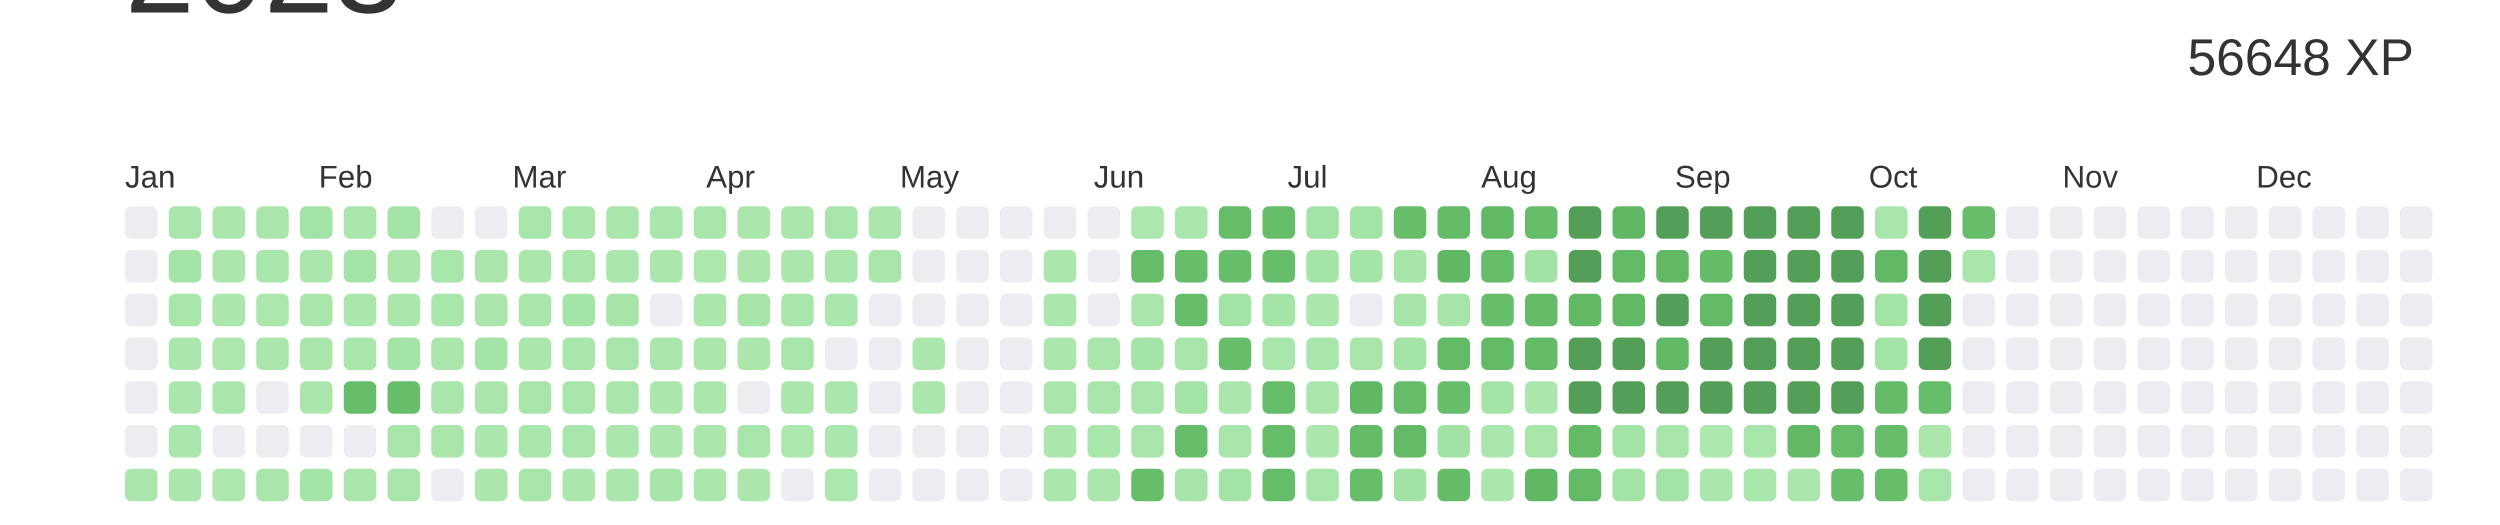
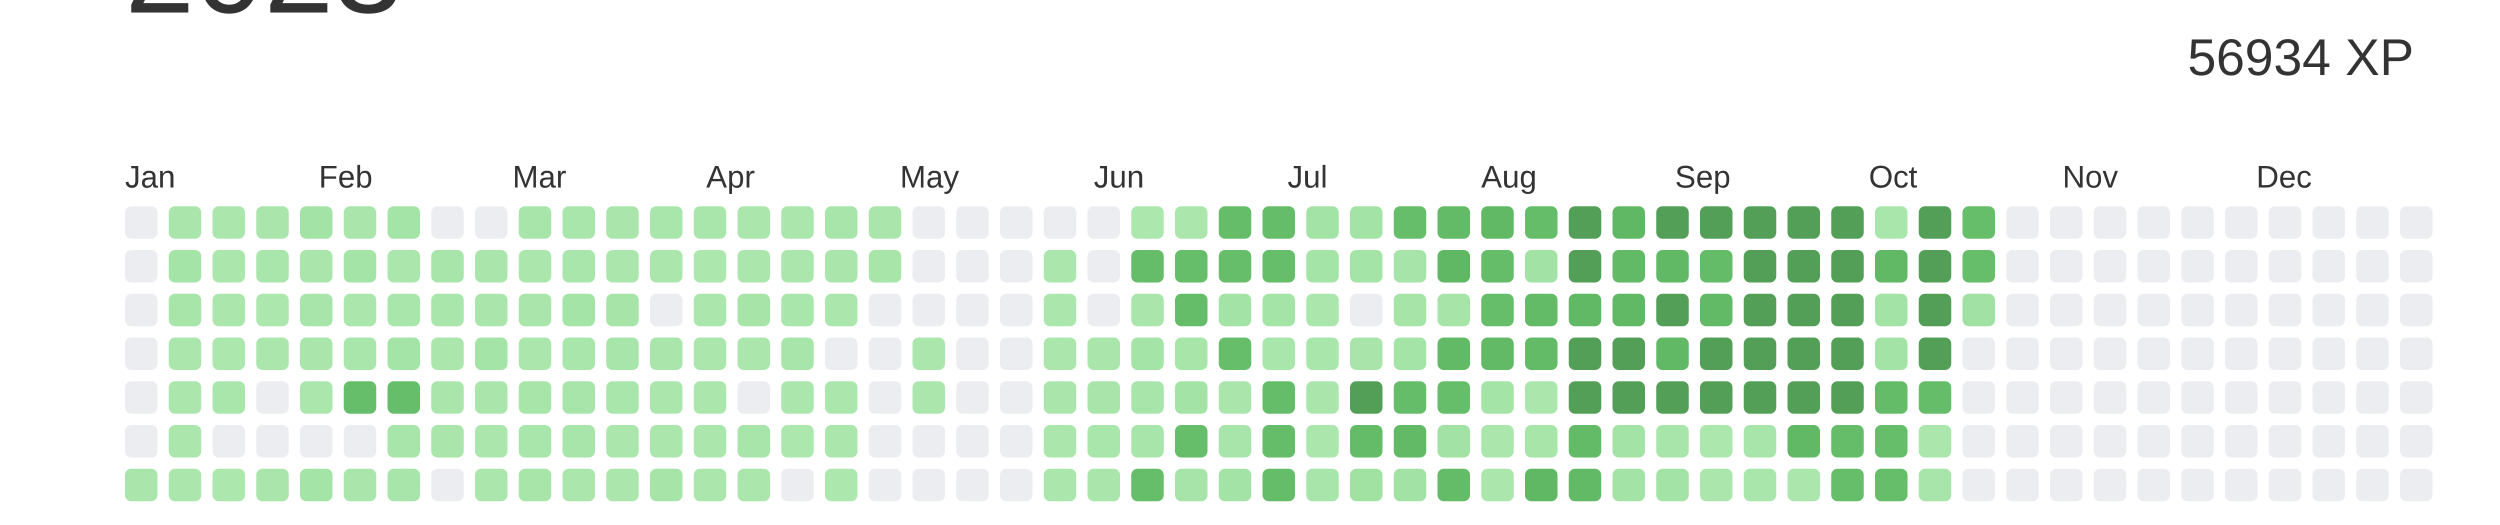
<svg xmlns="http://www.w3.org/2000/svg" baseProfile="full" height="42mm" version="1.1" viewBox="0,0,200,42" width="200mm">
  <defs />
  <rect fill="#ffffff" height="42" width="200" x="0" y="0" />
  <text alignment-baseline="hanging" fill="#333333" style="font-size:10.0px; font-family:Arial;" x="10" y="1">2023</text>
-   <text alignment-baseline="hanging" fill="#333333" style="font-size:4.125px; font-family:Arial;" x="175" y="6">56648 XP</text>
+   <text alignment-baseline="hanging" fill="#333333" style="font-size:4.125px; font-family:Arial;" x="175" y="6">56934 XP</text>
  <text fill="#333333" style="font-size:2.5px; font-family:Arial" x="10.0" y="15">Jan</text>
  <text fill="#333333" style="font-size:2.5px; font-family:Arial" x="25.5" y="15">Feb</text>
  <text fill="#333333" style="font-size:2.5px; font-family:Arial" x="41.0" y="15">Mar</text>
  <text fill="#333333" style="font-size:2.5px; font-family:Arial" x="56.5" y="15">Apr</text>
  <text fill="#333333" style="font-size:2.5px; font-family:Arial" x="72.0" y="15">May</text>
  <text fill="#333333" style="font-size:2.5px; font-family:Arial" x="87.5" y="15">Jun</text>
  <text fill="#333333" style="font-size:2.5px; font-family:Arial" x="103.0" y="15">Jul</text>
  <text fill="#333333" style="font-size:2.5px; font-family:Arial" x="118.5" y="15">Aug</text>
  <text fill="#333333" style="font-size:2.5px; font-family:Arial" x="134.0" y="15">Sep</text>
  <text fill="#333333" style="font-size:2.5px; font-family:Arial" x="149.5" y="15">Oct</text>
  <text fill="#333333" style="font-size:2.5px; font-family:Arial" x="165.0" y="15">Nov</text>
  <text fill="#333333" style="font-size:2.5px; font-family:Arial" x="180.5" y="15">Dec</text>
  <rect fill="#EBEDF0" height="2.6" rx="0.5" ry="0.5" width="2.6" x="10.0" y="16.5" />
  <rect fill="#EBEDF0" height="2.6" rx="0.5" ry="0.5" width="2.6" x="10.0" y="20.0" />
  <rect fill="#EBEDF0" height="2.6" rx="0.5" ry="0.5" width="2.6" x="10.0" y="23.5" />
  <rect fill="#EBEDF0" height="2.6" rx="0.5" ry="0.5" width="2.6" x="10.0" y="27.0" />
  <rect fill="#EBEDF0" height="2.6" rx="0.5" ry="0.5" width="2.6" x="10.0" y="30.5" />
  <rect fill="#EBEDF0" height="2.6" rx="0.5" ry="0.5" width="2.6" x="10.0" y="34.0" />
  <rect fill="#aae6ac" height="2.6" rx="0.5" ry="0.5" width="2.6" x="10.0" y="37.5" />
  <rect fill="#aae6ac" height="2.6" rx="0.5" ry="0.5" width="2.6" x="13.5" y="16.5" />
  <rect fill="#a5e4a7" height="2.6" rx="0.5" ry="0.5" width="2.6" x="13.5" y="20.0" />
  <rect fill="#a7e5a9" height="2.6" rx="0.5" ry="0.5" width="2.6" x="13.5" y="23.5" />
  <rect fill="#abe7ad" height="2.6" rx="0.5" ry="0.5" width="2.6" x="13.5" y="27.0" />
  <rect fill="#abe7ad" height="2.6" rx="0.5" ry="0.5" width="2.6" x="13.5" y="30.5" />
  <rect fill="#abe7ad" height="2.6" rx="0.5" ry="0.5" width="2.6" x="13.5" y="34.0" />
  <rect fill="#abe7ad" height="2.6" rx="0.5" ry="0.5" width="2.6" x="13.5" y="37.5" />
  <rect fill="#abe6ad" height="2.6" rx="0.5" ry="0.5" width="2.6" x="17.0" y="16.5" />
  <rect fill="#abe6ad" height="2.6" rx="0.5" ry="0.5" width="2.6" x="17.0" y="20.0" />
  <rect fill="#abe7ad" height="2.6" rx="0.5" ry="0.5" width="2.6" x="17.0" y="23.5" />
  <rect fill="#ace7ae" height="2.6" rx="0.5" ry="0.5" width="2.6" x="17.0" y="27.0" />
  <rect fill="#a9e6ab" height="2.6" rx="0.5" ry="0.5" width="2.6" x="17.0" y="30.5" />
  <rect fill="#EBEDF0" height="2.6" rx="0.5" ry="0.5" width="2.6" x="17.0" y="34.0" />
  <rect fill="#ace7ae" height="2.6" rx="0.5" ry="0.5" width="2.6" x="17.0" y="37.5" />
  <rect fill="#aae6ac" height="2.6" rx="0.5" ry="0.5" width="2.6" x="20.5" y="16.5" />
  <rect fill="#a9e6ab" height="2.6" rx="0.5" ry="0.5" width="2.6" x="20.5" y="20.0" />
  <rect fill="#ace7ae" height="2.6" rx="0.5" ry="0.5" width="2.6" x="20.5" y="23.5" />
  <rect fill="#abe7ad" height="2.6" rx="0.5" ry="0.5" width="2.6" x="20.5" y="27.0" />
  <rect fill="#EBEDF0" height="2.6" rx="0.5" ry="0.5" width="2.6" x="20.5" y="30.5" />
  <rect fill="#EBEDF0" height="2.6" rx="0.5" ry="0.5" width="2.6" x="20.5" y="34.0" />
  <rect fill="#aae6ac" height="2.6" rx="0.5" ry="0.5" width="2.6" x="20.5" y="37.5" />
  <rect fill="#a4e3a6" height="2.6" rx="0.5" ry="0.5" width="2.6" x="24.0" y="16.5" />
  <rect fill="#aae6ac" height="2.6" rx="0.5" ry="0.5" width="2.6" x="24.0" y="20.0" />
  <rect fill="#a8e5aa" height="2.6" rx="0.5" ry="0.5" width="2.6" x="24.0" y="23.5" />
  <rect fill="#aae6ac" height="2.6" rx="0.5" ry="0.5" width="2.6" x="24.0" y="27.0" />
  <rect fill="#abe6ad" height="2.6" rx="0.5" ry="0.5" width="2.6" x="24.0" y="30.5" />
  <rect fill="#EBEDF0" height="2.6" rx="0.5" ry="0.5" width="2.6" x="24.0" y="34.0" />
  <rect fill="#a4e4a7" height="2.6" rx="0.5" ry="0.5" width="2.6" x="24.0" y="37.5" />
  <rect fill="#aae6ac" height="2.6" rx="0.5" ry="0.5" width="2.6" x="27.5" y="16.5" />
  <rect fill="#a5e4a7" height="2.6" rx="0.5" ry="0.5" width="2.6" x="27.5" y="20.0" />
  <rect fill="#abe6ad" height="2.6" rx="0.5" ry="0.5" width="2.6" x="27.5" y="23.5" />
  <rect fill="#a9e6ab" height="2.6" rx="0.5" ry="0.5" width="2.6" x="27.5" y="27.0" />
  <rect fill="#66be6a" height="2.6" rx="0.5" ry="0.5" width="2.6" x="27.5" y="30.5" />
  <rect fill="#EBEDF0" height="2.6" rx="0.5" ry="0.5" width="2.6" x="27.5" y="34.0" />
  <rect fill="#aae6ac" height="2.6" rx="0.5" ry="0.5" width="2.6" x="27.5" y="37.5" />
  <rect fill="#a5e4a7" height="2.6" rx="0.5" ry="0.5" width="2.6" x="31.0" y="16.5" />
  <rect fill="#abe7ad" height="2.6" rx="0.5" ry="0.5" width="2.6" x="31.0" y="20.0" />
  <rect fill="#a9e6ab" height="2.6" rx="0.5" ry="0.5" width="2.6" x="31.0" y="23.5" />
  <rect fill="#a4e4a7" height="2.6" rx="0.5" ry="0.5" width="2.6" x="31.0" y="27.0" />
  <rect fill="#66be6a" height="2.6" rx="0.5" ry="0.5" width="2.6" x="31.0" y="30.5" />
  <rect fill="#a8e5aa" height="2.6" rx="0.5" ry="0.5" width="2.6" x="31.0" y="34.0" />
  <rect fill="#a7e5aa" height="2.6" rx="0.5" ry="0.5" width="2.6" x="31.0" y="37.5" />
  <rect fill="#EBEDF0" height="2.6" rx="0.5" ry="0.5" width="2.6" x="34.5" y="16.5" />
  <rect fill="#a8e5ab" height="2.6" rx="0.5" ry="0.5" width="2.6" x="34.5" y="20.0" />
  <rect fill="#a9e6ab" height="2.6" rx="0.5" ry="0.5" width="2.6" x="34.5" y="23.5" />
  <rect fill="#abe6ad" height="2.6" rx="0.5" ry="0.5" width="2.6" x="34.5" y="27.0" />
  <rect fill="#aae6ac" height="2.6" rx="0.5" ry="0.5" width="2.6" x="34.5" y="30.5" />
  <rect fill="#aae6ac" height="2.6" rx="0.5" ry="0.5" width="2.6" x="34.5" y="34.0" />
  <rect fill="#EBEDF0" height="2.6" rx="0.5" ry="0.5" width="2.6" x="34.5" y="37.5" />
  <rect fill="#EBEDF0" height="2.6" rx="0.5" ry="0.5" width="2.6" x="38.0" y="16.5" />
  <rect fill="#aae6ac" height="2.6" rx="0.5" ry="0.5" width="2.6" x="38.0" y="20.0" />
  <rect fill="#aae6ac" height="2.6" rx="0.5" ry="0.5" width="2.6" x="38.0" y="23.5" />
  <rect fill="#a5e4a7" height="2.6" rx="0.5" ry="0.5" width="2.6" x="38.0" y="27.0" />
  <rect fill="#aae6ac" height="2.6" rx="0.5" ry="0.5" width="2.6" x="38.0" y="30.5" />
  <rect fill="#abe7ad" height="2.6" rx="0.5" ry="0.5" width="2.6" x="38.0" y="34.0" />
  <rect fill="#abe6ad" height="2.6" rx="0.5" ry="0.5" width="2.6" x="38.0" y="37.5" />
  <rect fill="#a8e5aa" height="2.6" rx="0.5" ry="0.5" width="2.6" x="41.5" y="16.5" />
  <rect fill="#abe7ad" height="2.6" rx="0.5" ry="0.5" width="2.6" x="41.5" y="20.0" />
  <rect fill="#aae6ac" height="2.6" rx="0.5" ry="0.5" width="2.6" x="41.5" y="23.5" />
  <rect fill="#abe7ad" height="2.6" rx="0.5" ry="0.5" width="2.6" x="41.5" y="27.0" />
  <rect fill="#a7e5a9" height="2.6" rx="0.5" ry="0.5" width="2.6" x="41.5" y="30.5" />
  <rect fill="#a9e6ab" height="2.6" rx="0.5" ry="0.5" width="2.6" x="41.5" y="34.0" />
  <rect fill="#a7e5a9" height="2.6" rx="0.5" ry="0.5" width="2.6" x="41.5" y="37.5" />
  <rect fill="#a9e6ab" height="2.6" rx="0.5" ry="0.5" width="2.6" x="45.0" y="16.5" />
  <rect fill="#a9e6ab" height="2.6" rx="0.5" ry="0.5" width="2.6" x="45.0" y="20.0" />
  <rect fill="#a4e4a7" height="2.6" rx="0.5" ry="0.5" width="2.6" x="45.0" y="23.5" />
  <rect fill="#a9e6ab" height="2.6" rx="0.5" ry="0.5" width="2.6" x="45.0" y="27.0" />
  <rect fill="#a8e5aa" height="2.6" rx="0.5" ry="0.5" width="2.6" x="45.0" y="30.5" />
  <rect fill="#a8e5aa" height="2.6" rx="0.5" ry="0.5" width="2.6" x="45.0" y="34.0" />
  <rect fill="#abe7ad" height="2.6" rx="0.5" ry="0.5" width="2.6" x="45.0" y="37.5" />
  <rect fill="#aae6ac" height="2.6" rx="0.5" ry="0.5" width="2.6" x="48.5" y="16.5" />
  <rect fill="#abe7ad" height="2.6" rx="0.5" ry="0.5" width="2.6" x="48.5" y="20.0" />
  <rect fill="#a6e4a8" height="2.6" rx="0.5" ry="0.5" width="2.6" x="48.5" y="23.5" />
  <rect fill="#a8e5aa" height="2.6" rx="0.5" ry="0.5" width="2.6" x="48.5" y="27.0" />
  <rect fill="#a9e6ab" height="2.6" rx="0.5" ry="0.5" width="2.6" x="48.5" y="30.5" />
  <rect fill="#abe7ad" height="2.6" rx="0.5" ry="0.5" width="2.6" x="48.5" y="34.0" />
  <rect fill="#abe6ad" height="2.6" rx="0.5" ry="0.5" width="2.6" x="48.5" y="37.5" />
  <rect fill="#a9e6ab" height="2.6" rx="0.5" ry="0.5" width="2.6" x="52.0" y="16.5" />
  <rect fill="#abe6ad" height="2.6" rx="0.5" ry="0.5" width="2.6" x="52.0" y="20.0" />
  <rect fill="#EBEDF0" height="2.6" rx="0.5" ry="0.5" width="2.6" x="52.0" y="23.5" />
  <rect fill="#aae6ac" height="2.6" rx="0.5" ry="0.5" width="2.6" x="52.0" y="27.0" />
  <rect fill="#abe7ad" height="2.6" rx="0.5" ry="0.5" width="2.6" x="52.0" y="30.5" />
  <rect fill="#abe6ad" height="2.6" rx="0.5" ry="0.5" width="2.6" x="52.0" y="34.0" />
  <rect fill="#a6e4a8" height="2.6" rx="0.5" ry="0.5" width="2.6" x="52.0" y="37.5" />
  <rect fill="#a9e6ab" height="2.6" rx="0.5" ry="0.5" width="2.6" x="55.5" y="16.5" />
  <rect fill="#ace7ae" height="2.6" rx="0.5" ry="0.5" width="2.6" x="55.5" y="20.0" />
  <rect fill="#abe7ad" height="2.6" rx="0.5" ry="0.5" width="2.6" x="55.5" y="23.5" />
  <rect fill="#abe6ad" height="2.6" rx="0.5" ry="0.5" width="2.6" x="55.5" y="27.0" />
  <rect fill="#abe7ad" height="2.6" rx="0.5" ry="0.5" width="2.6" x="55.5" y="30.5" />
  <rect fill="#abe7ad" height="2.6" rx="0.5" ry="0.5" width="2.6" x="55.5" y="34.0" />
  <rect fill="#abe7ad" height="2.6" rx="0.5" ry="0.5" width="2.6" x="55.5" y="37.5" />
  <rect fill="#abe6ad" height="2.6" rx="0.5" ry="0.5" width="2.6" x="59.0" y="16.5" />
  <rect fill="#abe6ad" height="2.6" rx="0.5" ry="0.5" width="2.6" x="59.0" y="20.0" />
  <rect fill="#a6e4a8" height="2.6" rx="0.5" ry="0.5" width="2.6" x="59.0" y="23.5" />
  <rect fill="#abe7ad" height="2.6" rx="0.5" ry="0.5" width="2.6" x="59.0" y="27.0" />
  <rect fill="#EBEDF0" height="2.6" rx="0.5" ry="0.5" width="2.6" x="59.0" y="30.5" />
  <rect fill="#a8e5aa" height="2.6" rx="0.5" ry="0.5" width="2.6" x="59.0" y="34.0" />
  <rect fill="#abe7ad" height="2.6" rx="0.5" ry="0.5" width="2.6" x="59.0" y="37.5" />
  <rect fill="#abe7ad" height="2.6" rx="0.5" ry="0.5" width="2.6" x="62.5" y="16.5" />
  <rect fill="#abe7ad" height="2.6" rx="0.5" ry="0.5" width="2.6" x="62.5" y="20.0" />
  <rect fill="#a9e6ab" height="2.6" rx="0.5" ry="0.5" width="2.6" x="62.5" y="23.5" />
  <rect fill="#a8e5aa" height="2.6" rx="0.5" ry="0.5" width="2.6" x="62.5" y="27.0" />
  <rect fill="#abe6ad" height="2.6" rx="0.5" ry="0.5" width="2.6" x="62.5" y="30.5" />
  <rect fill="#ace7ae" height="2.6" rx="0.5" ry="0.5" width="2.6" x="62.5" y="34.0" />
  <rect fill="#EBEDF0" height="2.6" rx="0.5" ry="0.5" width="2.6" x="62.5" y="37.5" />
  <rect fill="#a8e5aa" height="2.6" rx="0.5" ry="0.5" width="2.6" x="66.0" y="16.5" />
  <rect fill="#aae6ac" height="2.6" rx="0.5" ry="0.5" width="2.6" x="66.0" y="20.0" />
  <rect fill="#abe7ad" height="2.6" rx="0.5" ry="0.5" width="2.6" x="66.0" y="23.5" />
  <rect fill="#EBEDF0" height="2.6" rx="0.5" ry="0.5" width="2.6" x="66.0" y="27.0" />
  <rect fill="#abe7ad" height="2.6" rx="0.5" ry="0.5" width="2.6" x="66.0" y="30.5" />
  <rect fill="#abe6ad" height="2.6" rx="0.5" ry="0.5" width="2.6" x="66.0" y="34.0" />
  <rect fill="#ace7ae" height="2.6" rx="0.5" ry="0.5" width="2.6" x="66.0" y="37.5" />
  <rect fill="#aae6ac" height="2.6" rx="0.5" ry="0.5" width="2.6" x="69.5" y="16.5" />
  <rect fill="#a7e5a9" height="2.6" rx="0.5" ry="0.5" width="2.6" x="69.5" y="20.0" />
  <rect fill="#EBEDF0" height="2.6" rx="0.5" ry="0.5" width="2.6" x="69.5" y="23.5" />
  <rect fill="#EBEDF0" height="2.6" rx="0.5" ry="0.5" width="2.6" x="69.5" y="27.0" />
  <rect fill="#EBEDF0" height="2.6" rx="0.5" ry="0.5" width="2.6" x="69.5" y="30.5" />
  <rect fill="#EBEDF0" height="2.6" rx="0.5" ry="0.5" width="2.6" x="69.5" y="34.0" />
  <rect fill="#EBEDF0" height="2.6" rx="0.5" ry="0.5" width="2.6" x="69.5" y="37.5" />
  <rect fill="#EBEDF0" height="2.6" rx="0.5" ry="0.5" width="2.6" x="73.0" y="16.5" />
  <rect fill="#EBEDF0" height="2.6" rx="0.5" ry="0.5" width="2.6" x="73.0" y="20.0" />
  <rect fill="#EBEDF0" height="2.6" rx="0.5" ry="0.5" width="2.6" x="73.0" y="23.5" />
  <rect fill="#abe7ad" height="2.6" rx="0.5" ry="0.5" width="2.6" x="73.0" y="27.0" />
  <rect fill="#abe7ad" height="2.6" rx="0.5" ry="0.5" width="2.6" x="73.0" y="30.5" />
  <rect fill="#EBEDF0" height="2.6" rx="0.5" ry="0.5" width="2.6" x="73.0" y="34.0" />
  <rect fill="#EBEDF0" height="2.6" rx="0.5" ry="0.5" width="2.6" x="73.0" y="37.5" />
  <rect fill="#EBEDF0" height="2.6" rx="0.5" ry="0.5" width="2.6" x="76.5" y="16.5" />
  <rect fill="#EBEDF0" height="2.6" rx="0.5" ry="0.5" width="2.6" x="76.5" y="20.0" />
  <rect fill="#EBEDF0" height="2.6" rx="0.5" ry="0.5" width="2.6" x="76.5" y="23.5" />
  <rect fill="#EBEDF0" height="2.6" rx="0.5" ry="0.5" width="2.6" x="76.5" y="27.0" />
  <rect fill="#EBEDF0" height="2.6" rx="0.5" ry="0.5" width="2.6" x="76.5" y="30.5" />
  <rect fill="#EBEDF0" height="2.6" rx="0.5" ry="0.5" width="2.6" x="76.5" y="34.0" />
  <rect fill="#EBEDF0" height="2.6" rx="0.5" ry="0.5" width="2.6" x="76.5" y="37.5" />
  <rect fill="#EBEDF0" height="2.6" rx="0.5" ry="0.5" width="2.6" x="80.0" y="16.5" />
  <rect fill="#EBEDF0" height="2.6" rx="0.5" ry="0.5" width="2.6" x="80.0" y="20.0" />
  <rect fill="#EBEDF0" height="2.6" rx="0.5" ry="0.5" width="2.6" x="80.0" y="23.5" />
  <rect fill="#EBEDF0" height="2.6" rx="0.5" ry="0.5" width="2.6" x="80.0" y="27.0" />
  <rect fill="#EBEDF0" height="2.6" rx="0.5" ry="0.5" width="2.6" x="80.0" y="30.5" />
  <rect fill="#EBEDF0" height="2.6" rx="0.5" ry="0.5" width="2.6" x="80.0" y="34.0" />
  <rect fill="#EBEDF0" height="2.6" rx="0.5" ry="0.5" width="2.6" x="80.0" y="37.5" />
  <rect fill="#EBEDF0" height="2.6" rx="0.5" ry="0.5" width="2.6" x="83.5" y="16.5" />
  <rect fill="#abe7ad" height="2.6" rx="0.5" ry="0.5" width="2.6" x="83.5" y="20.0" />
  <rect fill="#abe6ad" height="2.6" rx="0.5" ry="0.5" width="2.6" x="83.5" y="23.5" />
  <rect fill="#abe6ad" height="2.6" rx="0.5" ry="0.5" width="2.6" x="83.5" y="27.0" />
  <rect fill="#aae6ac" height="2.6" rx="0.5" ry="0.5" width="2.6" x="83.5" y="30.5" />
  <rect fill="#abe6ad" height="2.6" rx="0.5" ry="0.5" width="2.6" x="83.5" y="34.0" />
  <rect fill="#abe7ad" height="2.6" rx="0.5" ry="0.5" width="2.6" x="83.5" y="37.5" />
  <rect fill="#EBEDF0" height="2.6" rx="0.5" ry="0.5" width="2.6" x="87.0" y="16.5" />
  <rect fill="#EBEDF0" height="2.6" rx="0.5" ry="0.5" width="2.6" x="87.0" y="20.0" />
  <rect fill="#EBEDF0" height="2.6" rx="0.5" ry="0.5" width="2.6" x="87.0" y="23.5" />
  <rect fill="#aae6ac" height="2.6" rx="0.5" ry="0.5" width="2.6" x="87.0" y="27.0" />
  <rect fill="#a9e5ab" height="2.6" rx="0.5" ry="0.5" width="2.6" x="87.0" y="30.5" />
  <rect fill="#a9e6ab" height="2.6" rx="0.5" ry="0.5" width="2.6" x="87.0" y="34.0" />
  <rect fill="#aae6ac" height="2.6" rx="0.5" ry="0.5" width="2.6" x="87.0" y="37.5" />
  <rect fill="#ace7ae" height="2.6" rx="0.5" ry="0.5" width="2.6" x="90.5" y="16.5" />
  <rect fill="#65bd69" height="2.6" rx="0.5" ry="0.5" width="2.6" x="90.5" y="20.0" />
  <rect fill="#aae6ac" height="2.6" rx="0.5" ry="0.5" width="2.6" x="90.5" y="23.5" />
  <rect fill="#a4e4a7" height="2.6" rx="0.5" ry="0.5" width="2.6" x="90.5" y="27.0" />
  <rect fill="#a8e5aa" height="2.6" rx="0.5" ry="0.5" width="2.6" x="90.5" y="30.5" />
  <rect fill="#a8e5aa" height="2.6" rx="0.5" ry="0.5" width="2.6" x="90.5" y="34.0" />
  <rect fill="#66be6b" height="2.6" rx="0.5" ry="0.5" width="2.6" x="90.5" y="37.5" />
  <rect fill="#abe6ad" height="2.6" rx="0.5" ry="0.5" width="2.6" x="94.0" y="16.5" />
  <rect fill="#66be6b" height="2.6" rx="0.5" ry="0.5" width="2.6" x="94.0" y="20.0" />
  <rect fill="#65bd6a" height="2.6" rx="0.5" ry="0.5" width="2.6" x="94.0" y="23.5" />
  <rect fill="#a7e5a9" height="2.6" rx="0.5" ry="0.5" width="2.6" x="94.0" y="27.0" />
  <rect fill="#a3e3a5" height="2.6" rx="0.5" ry="0.5" width="2.6" x="94.0" y="30.5" />
  <rect fill="#66be6b" height="2.6" rx="0.5" ry="0.5" width="2.6" x="94.0" y="34.0" />
  <rect fill="#a6e4a9" height="2.6" rx="0.5" ry="0.5" width="2.6" x="94.0" y="37.5" />
  <rect fill="#65bc69" height="2.6" rx="0.5" ry="0.5" width="2.6" x="97.5" y="16.5" />
  <rect fill="#66be6b" height="2.6" rx="0.5" ry="0.5" width="2.6" x="97.5" y="20.0" />
  <rect fill="#a3e3a5" height="2.6" rx="0.5" ry="0.5" width="2.6" x="97.5" y="23.5" />
  <rect fill="#66be6b" height="2.6" rx="0.5" ry="0.5" width="2.6" x="97.5" y="27.0" />
  <rect fill="#aae6ac" height="2.6" rx="0.5" ry="0.5" width="2.6" x="97.5" y="30.5" />
  <rect fill="#a8e5aa" height="2.6" rx="0.5" ry="0.5" width="2.6" x="97.5" y="34.0" />
  <rect fill="#a3e3a5" height="2.6" rx="0.5" ry="0.5" width="2.6" x="97.5" y="37.5" />
  <rect fill="#65bd6a" height="2.6" rx="0.5" ry="0.5" width="2.6" x="101.0" y="16.5" />
  <rect fill="#66be6b" height="2.6" rx="0.5" ry="0.5" width="2.6" x="101.0" y="20.0" />
  <rect fill="#a5e4a7" height="2.6" rx="0.5" ry="0.5" width="2.6" x="101.0" y="23.5" />
  <rect fill="#a9e6ab" height="2.6" rx="0.5" ry="0.5" width="2.6" x="101.0" y="27.0" />
  <rect fill="#65bd6a" height="2.6" rx="0.5" ry="0.5" width="2.6" x="101.0" y="30.5" />
  <rect fill="#65bc69" height="2.6" rx="0.5" ry="0.5" width="2.6" x="101.0" y="34.0" />
  <rect fill="#65bd6a" height="2.6" rx="0.5" ry="0.5" width="2.6" x="101.0" y="37.5" />
  <rect fill="#a4e3a6" height="2.6" rx="0.5" ry="0.5" width="2.6" x="104.5" y="16.5" />
  <rect fill="#a5e4a7" height="2.6" rx="0.5" ry="0.5" width="2.6" x="104.5" y="20.0" />
  <rect fill="#abe7ad" height="2.6" rx="0.5" ry="0.5" width="2.6" x="104.5" y="23.5" />
  <rect fill="#a9e6ab" height="2.6" rx="0.5" ry="0.5" width="2.6" x="104.5" y="27.0" />
  <rect fill="#aae6ac" height="2.6" rx="0.5" ry="0.5" width="2.6" x="104.5" y="30.5" />
  <rect fill="#abe7ad" height="2.6" rx="0.5" ry="0.5" width="2.6" x="104.5" y="34.0" />
  <rect fill="#a7e5aa" height="2.6" rx="0.5" ry="0.5" width="2.6" x="104.5" y="37.5" />
  <rect fill="#a4e3a6" height="2.6" rx="0.5" ry="0.5" width="2.6" x="108.0" y="16.5" />
  <rect fill="#a5e4a7" height="2.6" rx="0.5" ry="0.5" width="2.6" x="108.0" y="20.0" />
  <rect fill="#EBEDF0" height="2.6" rx="0.5" ry="0.5" width="2.6" x="108.0" y="23.5" />
  <rect fill="#a9e5ab" height="2.6" rx="0.5" ry="0.5" width="2.6" x="108.0" y="27.0" />
-   <rect fill="#60b764" height="2.6" rx="0.5" ry="0.5" width="2.6" x="108.0" y="30.5" />
+   <rect fill="#549F57" height="2.6" rx="0.5" ry="0.5" width="2.6" x="108.0" y="30.5" />
  <rect fill="#64bc69" height="2.6" rx="0.5" ry="0.5" width="2.6" x="108.0" y="34.0" />
-   <rect fill="#66be6b" height="2.6" rx="0.5" ry="0.5" width="2.6" x="108.0" y="37.5" />
+   <rect fill="#a1e2a3" height="2.6" rx="0.5" ry="0.5" width="2.6" x="108.0" y="37.5" />
  <rect fill="#66be6b" height="2.6" rx="0.5" ry="0.5" width="2.6" x="111.5" y="16.5" />
  <rect fill="#a6e4a9" height="2.6" rx="0.5" ry="0.5" width="2.6" x="111.5" y="20.0" />
  <rect fill="#a6e4a8" height="2.6" rx="0.5" ry="0.5" width="2.6" x="111.5" y="23.5" />
  <rect fill="#a4e4a7" height="2.6" rx="0.5" ry="0.5" width="2.6" x="111.5" y="27.0" />
  <rect fill="#65bd6a" height="2.6" rx="0.5" ry="0.5" width="2.6" x="111.5" y="30.5" />
  <rect fill="#62ba67" height="2.6" rx="0.5" ry="0.5" width="2.6" x="111.5" y="34.0" />
  <rect fill="#a2e3a5" height="2.6" rx="0.5" ry="0.5" width="2.6" x="111.5" y="37.5" />
  <rect fill="#63bb68" height="2.6" rx="0.5" ry="0.5" width="2.6" x="115.0" y="16.5" />
  <rect fill="#60b865" height="2.6" rx="0.5" ry="0.5" width="2.6" x="115.0" y="20.0" />
  <rect fill="#a6e4a8" height="2.6" rx="0.5" ry="0.5" width="2.6" x="115.0" y="23.5" />
  <rect fill="#62ba67" height="2.6" rx="0.5" ry="0.5" width="2.6" x="115.0" y="27.0" />
  <rect fill="#66be6b" height="2.6" rx="0.5" ry="0.5" width="2.6" x="115.0" y="30.5" />
  <rect fill="#a2e2a4" height="2.6" rx="0.5" ry="0.5" width="2.6" x="115.0" y="34.0" />
  <rect fill="#64bc69" height="2.6" rx="0.5" ry="0.5" width="2.6" x="115.0" y="37.5" />
  <rect fill="#61b966" height="2.6" rx="0.5" ry="0.5" width="2.6" x="118.5" y="16.5" />
  <rect fill="#65bd6a" height="2.6" rx="0.5" ry="0.5" width="2.6" x="118.5" y="20.0" />
  <rect fill="#66bd6a" height="2.6" rx="0.5" ry="0.5" width="2.6" x="118.5" y="23.5" />
  <rect fill="#62ba67" height="2.6" rx="0.5" ry="0.5" width="2.6" x="118.5" y="27.0" />
  <rect fill="#a5e4a7" height="2.6" rx="0.5" ry="0.5" width="2.6" x="118.5" y="30.5" />
  <rect fill="#abe6ad" height="2.6" rx="0.5" ry="0.5" width="2.6" x="118.5" y="34.0" />
  <rect fill="#abe7ad" height="2.6" rx="0.5" ry="0.5" width="2.6" x="118.5" y="37.5" />
  <rect fill="#65bd6a" height="2.6" rx="0.5" ry="0.5" width="2.6" x="122.0" y="16.5" />
  <rect fill="#a2e3a5" height="2.6" rx="0.5" ry="0.5" width="2.6" x="122.0" y="20.0" />
  <rect fill="#63bb68" height="2.6" rx="0.5" ry="0.5" width="2.6" x="122.0" y="23.5" />
  <rect fill="#63bb68" height="2.6" rx="0.5" ry="0.5" width="2.6" x="122.0" y="27.0" />
  <rect fill="#abe7ad" height="2.6" rx="0.5" ry="0.5" width="2.6" x="122.0" y="30.5" />
  <rect fill="#a7e5a9" height="2.6" rx="0.5" ry="0.5" width="2.6" x="122.0" y="34.0" />
  <rect fill="#60b764" height="2.6" rx="0.5" ry="0.5" width="2.6" x="122.0" y="37.5" />
  <rect fill="#549F57" height="2.6" rx="0.5" ry="0.5" width="2.6" x="125.5" y="16.5" />
  <rect fill="#549F57" height="2.6" rx="0.5" ry="0.5" width="2.6" x="125.5" y="20.0" />
  <rect fill="#61b966" height="2.6" rx="0.5" ry="0.5" width="2.6" x="125.5" y="23.5" />
  <rect fill="#549F57" height="2.6" rx="0.5" ry="0.5" width="2.6" x="125.5" y="27.0" />
  <rect fill="#549F57" height="2.6" rx="0.5" ry="0.5" width="2.6" x="125.5" y="30.5" />
  <rect fill="#63bb68" height="2.6" rx="0.5" ry="0.5" width="2.6" x="125.5" y="34.0" />
  <rect fill="#62ba67" height="2.6" rx="0.5" ry="0.5" width="2.6" x="125.5" y="37.5" />
  <rect fill="#60b865" height="2.6" rx="0.5" ry="0.5" width="2.6" x="129.0" y="16.5" />
  <rect fill="#62ba67" height="2.6" rx="0.5" ry="0.5" width="2.6" x="129.0" y="20.0" />
  <rect fill="#61b966" height="2.6" rx="0.5" ry="0.5" width="2.6" x="129.0" y="23.5" />
  <rect fill="#549F57" height="2.6" rx="0.5" ry="0.5" width="2.6" x="129.0" y="27.0" />
  <rect fill="#549F57" height="2.6" rx="0.5" ry="0.5" width="2.6" x="129.0" y="30.5" />
  <rect fill="#a3e3a5" height="2.6" rx="0.5" ry="0.5" width="2.6" x="129.0" y="34.0" />
  <rect fill="#a4e3a6" height="2.6" rx="0.5" ry="0.5" width="2.6" x="129.0" y="37.5" />
  <rect fill="#549F57" height="2.6" rx="0.5" ry="0.5" width="2.6" x="132.5" y="16.5" />
  <rect fill="#61b966" height="2.6" rx="0.5" ry="0.5" width="2.6" x="132.5" y="20.0" />
  <rect fill="#549F57" height="2.6" rx="0.5" ry="0.5" width="2.6" x="132.5" y="23.5" />
  <rect fill="#61b966" height="2.6" rx="0.5" ry="0.5" width="2.6" x="132.5" y="27.0" />
  <rect fill="#549F57" height="2.6" rx="0.5" ry="0.5" width="2.6" x="132.5" y="30.5" />
  <rect fill="#a8e5aa" height="2.6" rx="0.5" ry="0.5" width="2.6" x="132.5" y="34.0" />
  <rect fill="#a4e3a6" height="2.6" rx="0.5" ry="0.5" width="2.6" x="132.5" y="37.5" />
  <rect fill="#549F57" height="2.6" rx="0.5" ry="0.5" width="2.6" x="136.0" y="16.5" />
  <rect fill="#64bc69" height="2.6" rx="0.5" ry="0.5" width="2.6" x="136.0" y="20.0" />
  <rect fill="#62ba67" height="2.6" rx="0.5" ry="0.5" width="2.6" x="136.0" y="23.5" />
  <rect fill="#549F57" height="2.6" rx="0.5" ry="0.5" width="2.6" x="136.0" y="27.0" />
  <rect fill="#549F57" height="2.6" rx="0.5" ry="0.5" width="2.6" x="136.0" y="30.5" />
  <rect fill="#ace7ae" height="2.6" rx="0.5" ry="0.5" width="2.6" x="136.0" y="34.0" />
  <rect fill="#abe6ad" height="2.6" rx="0.5" ry="0.5" width="2.6" x="136.0" y="37.5" />
  <rect fill="#549F57" height="2.6" rx="0.5" ry="0.5" width="2.6" x="139.5" y="16.5" />
  <rect fill="#549F57" height="2.6" rx="0.5" ry="0.5" width="2.6" x="139.5" y="20.0" />
  <rect fill="#549F57" height="2.6" rx="0.5" ry="0.5" width="2.6" x="139.5" y="23.5" />
  <rect fill="#549F57" height="2.6" rx="0.5" ry="0.5" width="2.6" x="139.5" y="27.0" />
  <rect fill="#549F57" height="2.6" rx="0.5" ry="0.5" width="2.6" x="139.5" y="30.5" />
  <rect fill="#a8e5ab" height="2.6" rx="0.5" ry="0.5" width="2.6" x="139.5" y="34.0" />
  <rect fill="#a9e6ab" height="2.6" rx="0.5" ry="0.5" width="2.6" x="139.5" y="37.5" />
  <rect fill="#549F57" height="2.6" rx="0.5" ry="0.5" width="2.6" x="143.0" y="16.5" />
  <rect fill="#549F57" height="2.6" rx="0.5" ry="0.5" width="2.6" x="143.0" y="20.0" />
  <rect fill="#549F57" height="2.6" rx="0.5" ry="0.5" width="2.6" x="143.0" y="23.5" />
  <rect fill="#549F57" height="2.6" rx="0.5" ry="0.5" width="2.6" x="143.0" y="27.0" />
  <rect fill="#549F57" height="2.6" rx="0.5" ry="0.5" width="2.6" x="143.0" y="30.5" />
  <rect fill="#61b966" height="2.6" rx="0.5" ry="0.5" width="2.6" x="143.0" y="34.0" />
  <rect fill="#abe7ad" height="2.6" rx="0.5" ry="0.5" width="2.6" x="143.0" y="37.5" />
  <rect fill="#549F57" height="2.6" rx="0.5" ry="0.5" width="2.6" x="146.5" y="16.5" />
  <rect fill="#549F57" height="2.6" rx="0.5" ry="0.5" width="2.6" x="146.5" y="20.0" />
  <rect fill="#549F57" height="2.6" rx="0.5" ry="0.5" width="2.6" x="146.5" y="23.5" />
  <rect fill="#549F57" height="2.6" rx="0.5" ry="0.5" width="2.6" x="146.5" y="27.0" />
  <rect fill="#549F57" height="2.6" rx="0.5" ry="0.5" width="2.6" x="146.5" y="30.5" />
  <rect fill="#65bd6a" height="2.6" rx="0.5" ry="0.5" width="2.6" x="146.5" y="34.0" />
  <rect fill="#66be6b" height="2.6" rx="0.5" ry="0.5" width="2.6" x="146.5" y="37.5" />
  <rect fill="#a9e6ab" height="2.6" rx="0.5" ry="0.5" width="2.6" x="150.0" y="16.5" />
  <rect fill="#61b966" height="2.6" rx="0.5" ry="0.5" width="2.6" x="150.0" y="20.0" />
  <rect fill="#a4e3a6" height="2.6" rx="0.5" ry="0.5" width="2.6" x="150.0" y="23.5" />
  <rect fill="#a3e3a6" height="2.6" rx="0.5" ry="0.5" width="2.6" x="150.0" y="27.0" />
  <rect fill="#64bc69" height="2.6" rx="0.5" ry="0.5" width="2.6" x="150.0" y="30.5" />
  <rect fill="#66be6b" height="2.6" rx="0.5" ry="0.5" width="2.6" x="150.0" y="34.0" />
  <rect fill="#66bd6a" height="2.6" rx="0.5" ry="0.5" width="2.6" x="150.0" y="37.5" />
  <rect fill="#549F57" height="2.6" rx="0.5" ry="0.5" width="2.6" x="153.5" y="16.5" />
  <rect fill="#549F57" height="2.6" rx="0.5" ry="0.5" width="2.6" x="153.5" y="20.0" />
  <rect fill="#549F57" height="2.6" rx="0.5" ry="0.5" width="2.6" x="153.5" y="23.5" />
  <rect fill="#549F57" height="2.6" rx="0.5" ry="0.5" width="2.6" x="153.5" y="27.0" />
  <rect fill="#65bc69" height="2.6" rx="0.5" ry="0.5" width="2.6" x="153.5" y="30.5" />
  <rect fill="#abe7ad" height="2.6" rx="0.5" ry="0.5" width="2.6" x="153.5" y="34.0" />
  <rect fill="#a8e5aa" height="2.6" rx="0.5" ry="0.5" width="2.6" x="153.5" y="37.5" />
  <rect fill="#66be6a" height="2.6" rx="0.5" ry="0.5" width="2.6" x="157.0" y="16.5" />
-   <rect fill="#a9e5ab" height="2.6" rx="0.5" ry="0.5" width="2.6" x="157.0" y="20.0" />
-   <rect fill="#EBEDF0" height="2.6" rx="0.5" ry="0.5" width="2.6" x="157.0" y="23.5" />
+   <rect fill="#66be6b" height="2.6" rx="0.5" ry="0.5" width="2.6" x="157.0" y="20.0" />
+   <rect fill="#a1e2a4" height="2.6" rx="0.5" ry="0.5" width="2.6" x="157.0" y="23.5" />
  <rect fill="#EBEDF0" height="2.6" rx="0.5" ry="0.5" width="2.6" x="157.0" y="27.0" />
  <rect fill="#EBEDF0" height="2.6" rx="0.5" ry="0.5" width="2.6" x="157.0" y="30.5" />
  <rect fill="#EBEDF0" height="2.6" rx="0.5" ry="0.5" width="2.6" x="157.0" y="34.0" />
  <rect fill="#EBEDF0" height="2.6" rx="0.5" ry="0.5" width="2.6" x="157.0" y="37.5" />
  <rect fill="#EBEDF0" height="2.6" rx="0.5" ry="0.5" width="2.6" x="160.5" y="16.5" />
  <rect fill="#EBEDF0" height="2.6" rx="0.5" ry="0.5" width="2.6" x="160.5" y="20.0" />
  <rect fill="#EBEDF0" height="2.6" rx="0.5" ry="0.5" width="2.6" x="160.5" y="23.5" />
  <rect fill="#EBEDF0" height="2.6" rx="0.5" ry="0.5" width="2.6" x="160.5" y="27.0" />
  <rect fill="#EBEDF0" height="2.6" rx="0.5" ry="0.5" width="2.6" x="160.5" y="30.5" />
  <rect fill="#EBEDF0" height="2.6" rx="0.5" ry="0.5" width="2.6" x="160.5" y="34.0" />
  <rect fill="#EBEDF0" height="2.6" rx="0.5" ry="0.5" width="2.6" x="160.5" y="37.5" />
  <rect fill="#EBEDF0" height="2.6" rx="0.5" ry="0.5" width="2.6" x="164.0" y="16.5" />
  <rect fill="#EBEDF0" height="2.6" rx="0.5" ry="0.5" width="2.6" x="164.0" y="20.0" />
  <rect fill="#EBEDF0" height="2.6" rx="0.5" ry="0.5" width="2.6" x="164.0" y="23.5" />
  <rect fill="#EBEDF0" height="2.6" rx="0.5" ry="0.5" width="2.6" x="164.0" y="27.0" />
  <rect fill="#EBEDF0" height="2.6" rx="0.5" ry="0.5" width="2.6" x="164.0" y="30.5" />
  <rect fill="#EBEDF0" height="2.6" rx="0.5" ry="0.5" width="2.6" x="164.0" y="34.0" />
  <rect fill="#EBEDF0" height="2.6" rx="0.5" ry="0.5" width="2.6" x="164.0" y="37.5" />
  <rect fill="#EBEDF0" height="2.6" rx="0.5" ry="0.5" width="2.6" x="167.5" y="16.5" />
  <rect fill="#EBEDF0" height="2.6" rx="0.5" ry="0.5" width="2.6" x="167.5" y="20.0" />
  <rect fill="#EBEDF0" height="2.6" rx="0.5" ry="0.5" width="2.6" x="167.5" y="23.5" />
  <rect fill="#EBEDF0" height="2.6" rx="0.5" ry="0.5" width="2.6" x="167.5" y="27.0" />
  <rect fill="#EBEDF0" height="2.6" rx="0.5" ry="0.5" width="2.6" x="167.5" y="30.5" />
  <rect fill="#EBEDF0" height="2.6" rx="0.5" ry="0.5" width="2.6" x="167.5" y="34.0" />
  <rect fill="#EBEDF0" height="2.6" rx="0.5" ry="0.5" width="2.6" x="167.5" y="37.5" />
  <rect fill="#EBEDF0" height="2.6" rx="0.5" ry="0.5" width="2.6" x="171.0" y="16.5" />
  <rect fill="#EBEDF0" height="2.6" rx="0.5" ry="0.5" width="2.6" x="171.0" y="20.0" />
  <rect fill="#EBEDF0" height="2.6" rx="0.5" ry="0.5" width="2.6" x="171.0" y="23.5" />
  <rect fill="#EBEDF0" height="2.6" rx="0.5" ry="0.5" width="2.6" x="171.0" y="27.0" />
  <rect fill="#EBEDF0" height="2.6" rx="0.5" ry="0.5" width="2.6" x="171.0" y="30.5" />
  <rect fill="#EBEDF0" height="2.6" rx="0.5" ry="0.5" width="2.6" x="171.0" y="34.0" />
  <rect fill="#EBEDF0" height="2.6" rx="0.5" ry="0.5" width="2.6" x="171.0" y="37.5" />
  <rect fill="#EBEDF0" height="2.6" rx="0.5" ry="0.5" width="2.6" x="174.5" y="16.5" />
  <rect fill="#EBEDF0" height="2.6" rx="0.5" ry="0.5" width="2.6" x="174.5" y="20.0" />
  <rect fill="#EBEDF0" height="2.6" rx="0.5" ry="0.5" width="2.6" x="174.5" y="23.5" />
  <rect fill="#EBEDF0" height="2.6" rx="0.5" ry="0.5" width="2.6" x="174.5" y="27.0" />
  <rect fill="#EBEDF0" height="2.6" rx="0.5" ry="0.5" width="2.6" x="174.5" y="30.5" />
  <rect fill="#EBEDF0" height="2.6" rx="0.5" ry="0.5" width="2.6" x="174.5" y="34.0" />
  <rect fill="#EBEDF0" height="2.6" rx="0.5" ry="0.5" width="2.6" x="174.5" y="37.5" />
  <rect fill="#EBEDF0" height="2.6" rx="0.5" ry="0.5" width="2.6" x="178.0" y="16.5" />
  <rect fill="#EBEDF0" height="2.6" rx="0.5" ry="0.5" width="2.6" x="178.0" y="20.0" />
  <rect fill="#EBEDF0" height="2.6" rx="0.5" ry="0.5" width="2.6" x="178.0" y="23.5" />
  <rect fill="#EBEDF0" height="2.6" rx="0.5" ry="0.5" width="2.6" x="178.0" y="27.0" />
  <rect fill="#EBEDF0" height="2.6" rx="0.5" ry="0.5" width="2.6" x="178.0" y="30.5" />
  <rect fill="#EBEDF0" height="2.6" rx="0.5" ry="0.5" width="2.6" x="178.0" y="34.0" />
  <rect fill="#EBEDF0" height="2.6" rx="0.5" ry="0.5" width="2.6" x="178.0" y="37.5" />
  <rect fill="#EBEDF0" height="2.6" rx="0.5" ry="0.5" width="2.6" x="181.5" y="16.5" />
  <rect fill="#EBEDF0" height="2.6" rx="0.5" ry="0.5" width="2.6" x="181.5" y="20.0" />
  <rect fill="#EBEDF0" height="2.6" rx="0.5" ry="0.5" width="2.6" x="181.5" y="23.5" />
  <rect fill="#EBEDF0" height="2.6" rx="0.5" ry="0.5" width="2.6" x="181.5" y="27.0" />
  <rect fill="#EBEDF0" height="2.6" rx="0.5" ry="0.5" width="2.6" x="181.5" y="30.5" />
  <rect fill="#EBEDF0" height="2.6" rx="0.5" ry="0.5" width="2.6" x="181.5" y="34.0" />
  <rect fill="#EBEDF0" height="2.6" rx="0.5" ry="0.5" width="2.6" x="181.5" y="37.5" />
  <rect fill="#EBEDF0" height="2.6" rx="0.5" ry="0.5" width="2.6" x="185.0" y="16.5" />
  <rect fill="#EBEDF0" height="2.6" rx="0.5" ry="0.5" width="2.6" x="185.0" y="20.0" />
  <rect fill="#EBEDF0" height="2.6" rx="0.5" ry="0.5" width="2.6" x="185.0" y="23.5" />
  <rect fill="#EBEDF0" height="2.6" rx="0.5" ry="0.5" width="2.6" x="185.0" y="27.0" />
  <rect fill="#EBEDF0" height="2.6" rx="0.5" ry="0.5" width="2.6" x="185.0" y="30.5" />
  <rect fill="#EBEDF0" height="2.6" rx="0.5" ry="0.5" width="2.6" x="185.0" y="34.0" />
  <rect fill="#EBEDF0" height="2.6" rx="0.5" ry="0.5" width="2.6" x="185.0" y="37.5" />
  <rect fill="#EBEDF0" height="2.6" rx="0.5" ry="0.5" width="2.6" x="188.5" y="16.5" />
  <rect fill="#EBEDF0" height="2.6" rx="0.5" ry="0.5" width="2.6" x="188.5" y="20.0" />
  <rect fill="#EBEDF0" height="2.6" rx="0.5" ry="0.5" width="2.6" x="188.5" y="23.5" />
  <rect fill="#EBEDF0" height="2.6" rx="0.5" ry="0.5" width="2.6" x="188.5" y="27.0" />
  <rect fill="#EBEDF0" height="2.6" rx="0.5" ry="0.5" width="2.6" x="188.5" y="30.5" />
  <rect fill="#EBEDF0" height="2.6" rx="0.5" ry="0.5" width="2.6" x="188.5" y="34.0" />
  <rect fill="#EBEDF0" height="2.6" rx="0.5" ry="0.5" width="2.6" x="188.5" y="37.5" />
  <rect fill="#EBEDF0" height="2.6" rx="0.5" ry="0.5" width="2.6" x="192.0" y="16.5" />
  <rect fill="#EBEDF0" height="2.6" rx="0.5" ry="0.5" width="2.6" x="192.0" y="20.0" />
  <rect fill="#EBEDF0" height="2.6" rx="0.5" ry="0.5" width="2.6" x="192.0" y="23.5" />
  <rect fill="#EBEDF0" height="2.6" rx="0.5" ry="0.5" width="2.6" x="192.0" y="27.0" />
  <rect fill="#EBEDF0" height="2.6" rx="0.5" ry="0.5" width="2.6" x="192.0" y="30.5" />
  <rect fill="#EBEDF0" height="2.6" rx="0.5" ry="0.5" width="2.6" x="192.0" y="34.0" />
  <rect fill="#EBEDF0" height="2.6" rx="0.5" ry="0.5" width="2.6" x="192.0" y="37.5" />
</svg>
